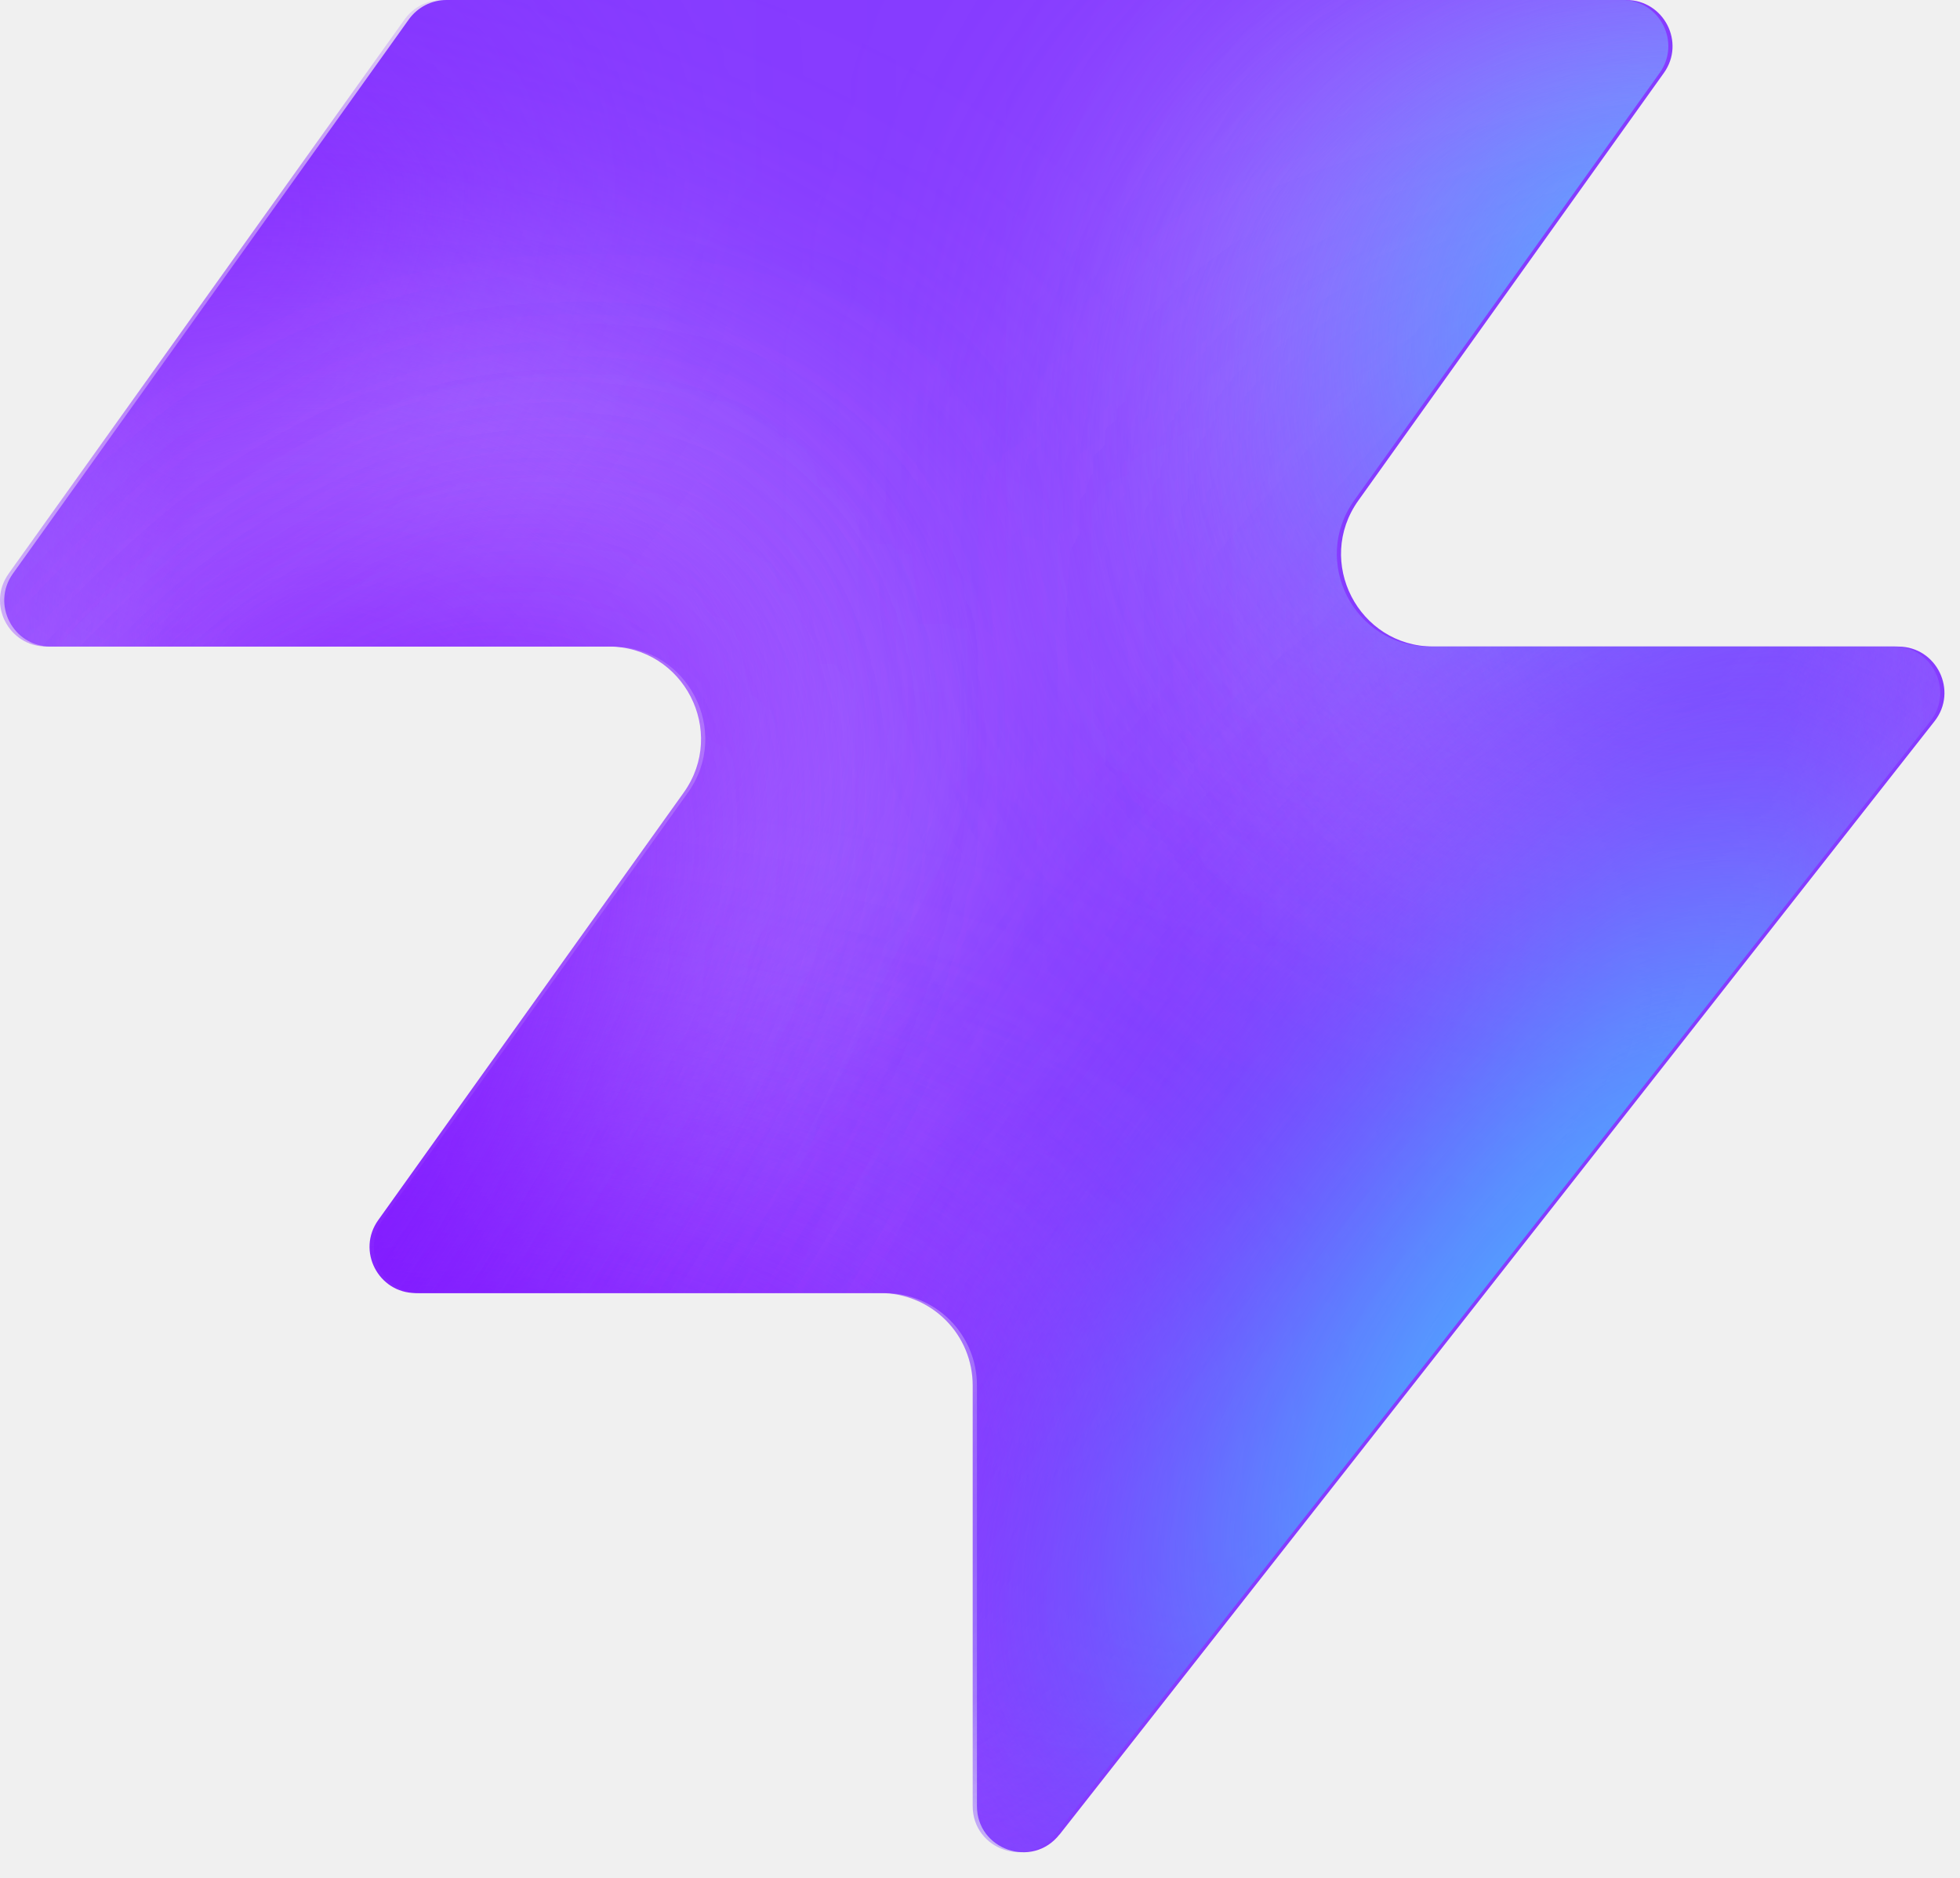
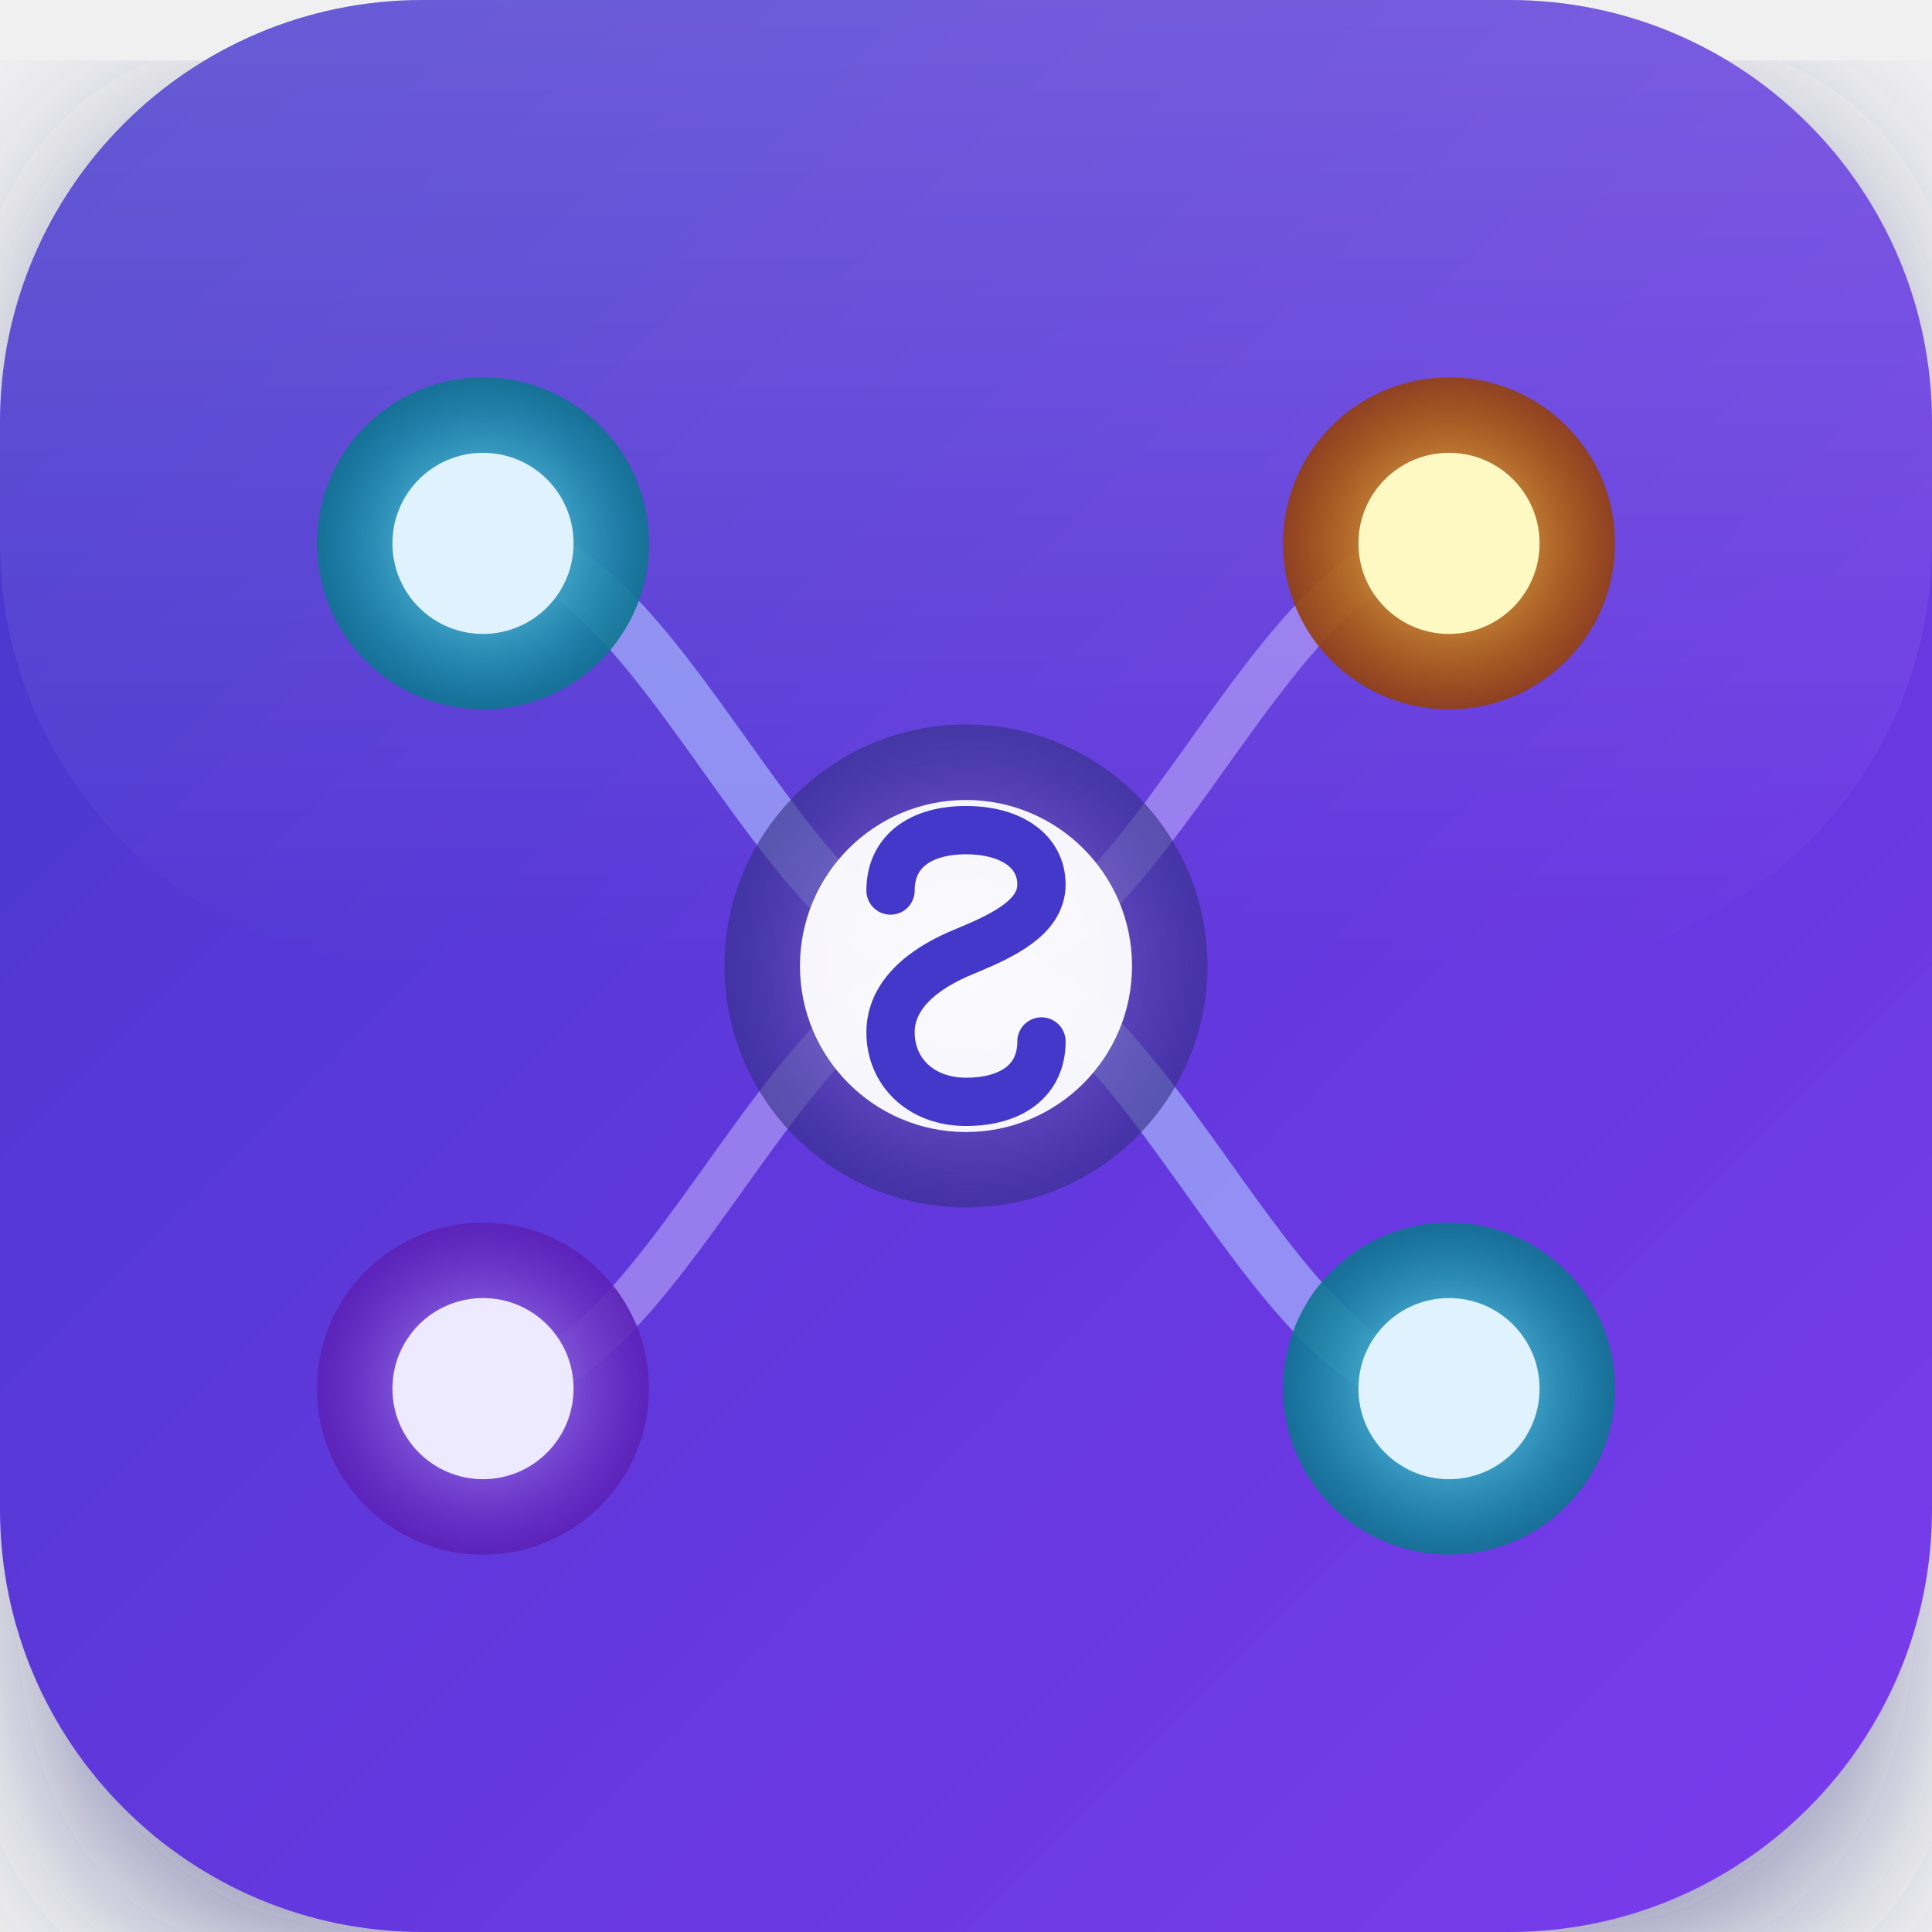
- <svg xmlns="http://www.w3.org/2000/svg" width="48" height="46" fill="none" viewBox="0 0 48 46">
-   <path fill="#863bff" d="M25.946 44.938c-.664.845-2.021.375-2.021-.698V33.937a2.26 2.26 0 0 0-2.262-2.262H10.287c-.92 0-1.456-1.04-.92-1.788l7.48-10.471c1.07-1.497 0-3.578-1.842-3.578H1.237c-.92 0-1.456-1.04-.92-1.788L10.013.474c.214-.297.556-.474.92-.474h28.894c.92 0 1.456 1.04.92 1.788l-7.48 10.471c-1.07 1.498 0 3.579 1.842 3.579h11.377c.943 0 1.473 1.088.89 1.83L25.947 44.94z" style="fill:#863bff;fill:color(display-p3 .525 .23 1);fill-opacity:1" />
-   <mask id="a" width="48" height="46" x="0" y="0" maskUnits="userSpaceOnUse" style="mask-type:alpha">
-     <path fill="#000" d="M25.842 44.938c-.664.844-2.021.375-2.021-.698V33.937a2.26 2.26 0 0 0-2.262-2.262H10.183c-.92 0-1.456-1.04-.92-1.788l7.48-10.471c1.07-1.498 0-3.579-1.842-3.579H1.133c-.92 0-1.456-1.04-.92-1.787L9.91.473c.214-.297.556-.474.92-.474h28.894c.92 0 1.456 1.04.92 1.788l-7.48 10.471c-1.07 1.498 0 3.578 1.842 3.578h11.377c.943 0 1.473 1.088.89 1.832L25.843 44.94z" style="fill:#000;fill-opacity:1" />
-   </mask>
-   <g mask="url(#a)">
-     <g filter="url(#b)">
-       <ellipse cx="5.508" cy="14.704" fill="#ede6ff" rx="5.508" ry="14.704" style="fill:#ede6ff;fill:color(display-p3 .927 .903 1);fill-opacity:1" transform="matrix(.00324 1 1 -.00324 -4.47 31.516)" />
-     </g>
-     <g filter="url(#c)">
-       <ellipse cx="10.399" cy="29.851" fill="#ede6ff" rx="10.399" ry="29.851" style="fill:#ede6ff;fill:color(display-p3 .927 .903 1);fill-opacity:1" transform="matrix(.00324 1 1 -.00324 -39.328 7.883)" />
-     </g>
-     <g filter="url(#d)">
-       <ellipse cx="5.508" cy="30.487" fill="#7e14ff" rx="5.508" ry="30.487" style="fill:#7e14ff;fill:color(display-p3 .492 .077 1);fill-opacity:1" transform="rotate(89.814 -25.913 -14.639)scale(1 -1)" />
-     </g>
-     <g filter="url(#e)">
-       <ellipse cx="5.508" cy="30.599" fill="#7e14ff" rx="5.508" ry="30.599" style="fill:#7e14ff;fill:color(display-p3 .492 .077 1);fill-opacity:1" transform="rotate(89.814 -32.644 -3.334)scale(1 -1)" />
-     </g>
-     <g filter="url(#f)">
-       <ellipse cx="5.508" cy="30.599" fill="#7e14ff" rx="5.508" ry="30.599" style="fill:#7e14ff;fill:color(display-p3 .492 .077 1);fill-opacity:1" transform="matrix(.00324 1 1 -.00324 -34.34 30.47)" />
-     </g>
-     <g filter="url(#g)">
-       <ellipse cx="14.072" cy="22.078" fill="#ede6ff" rx="14.072" ry="22.078" style="fill:#ede6ff;fill:color(display-p3 .927 .903 1);fill-opacity:1" transform="rotate(93.35 24.506 48.493)scale(-1 1)" />
-     </g>
-     <g filter="url(#h)">
-       <ellipse cx="3.47" cy="21.501" fill="#7e14ff" rx="3.47" ry="21.501" style="fill:#7e14ff;fill:color(display-p3 .492 .077 1);fill-opacity:1" transform="rotate(89.009 28.708 47.59)scale(-1 1)" />
-     </g>
-     <g filter="url(#i)">
-       <ellipse cx="3.47" cy="21.501" fill="#7e14ff" rx="3.47" ry="21.501" style="fill:#7e14ff;fill:color(display-p3 .492 .077 1);fill-opacity:1" transform="rotate(89.009 28.708 47.59)scale(-1 1)" />
-     </g>
-     <g filter="url(#j)">
-       <ellipse cx=".387" cy="8.972" fill="#7e14ff" rx="4.407" ry="29.108" style="fill:#7e14ff;fill:color(display-p3 .492 .077 1);fill-opacity:1" transform="rotate(39.51 .387 8.972)" />
-     </g>
-     <g filter="url(#k)">
-       <ellipse cx="47.523" cy="-6.092" fill="#7e14ff" rx="4.407" ry="29.108" style="fill:#7e14ff;fill:color(display-p3 .492 .077 1);fill-opacity:1" transform="rotate(37.892 47.523 -6.092)" />
-     </g>
-     <g filter="url(#l)">
-       <ellipse cx="41.412" cy="6.333" fill="#47bfff" rx="5.971" ry="9.665" style="fill:#47bfff;fill:color(display-p3 .28 .748 1);fill-opacity:1" transform="rotate(37.892 41.412 6.333)" />
-     </g>
-     <g filter="url(#m)">
-       <ellipse cx="-1.879" cy="38.332" fill="#7e14ff" rx="4.407" ry="29.108" style="fill:#7e14ff;fill:color(display-p3 .492 .077 1);fill-opacity:1" transform="rotate(37.892 -1.88 38.332)" />
-     </g>
-     <g filter="url(#n)">
-       <ellipse cx="-1.879" cy="38.332" fill="#7e14ff" rx="4.407" ry="29.108" style="fill:#7e14ff;fill:color(display-p3 .492 .077 1);fill-opacity:1" transform="rotate(37.892 -1.88 38.332)" />
-     </g>
-     <g filter="url(#o)">
-       <ellipse cx="35.651" cy="29.907" fill="#7e14ff" rx="4.407" ry="29.108" style="fill:#7e14ff;fill:color(display-p3 .492 .077 1);fill-opacity:1" transform="rotate(37.892 35.651 29.907)" />
-     </g>
-     <g filter="url(#p)">
-       <ellipse cx="38.418" cy="32.4" fill="#47bfff" rx="5.971" ry="15.297" style="fill:#47bfff;fill:color(display-p3 .28 .748 1);fill-opacity:1" transform="rotate(37.892 38.418 32.4)" />
-     </g>
-   </g>
+ <svg xmlns="http://www.w3.org/2000/svg" viewBox="0 0 64 64" fill="none">
  <defs>
-     <filter id="b" width="60.045" height="41.654" x="-19.77" y="16.149" color-interpolation-filters="sRGB" filterUnits="userSpaceOnUse">
-       <feFlood flood-opacity="0" result="BackgroundImageFix" />
-       <feBlend in="SourceGraphic" in2="BackgroundImageFix" result="shape" />
-       <feGaussianBlur result="effect1_foregroundBlur_2002_17158" stdDeviation="7.659" />
-     </filter>
-     <filter id="c" width="90.34" height="51.437" x="-54.613" y="-7.533" color-interpolation-filters="sRGB" filterUnits="userSpaceOnUse">
-       <feFlood flood-opacity="0" result="BackgroundImageFix" />
-       <feBlend in="SourceGraphic" in2="BackgroundImageFix" result="shape" />
-       <feGaussianBlur result="effect1_foregroundBlur_2002_17158" stdDeviation="7.659" />
-     </filter>
-     <filter id="d" width="79.355" height="29.4" x="-49.64" y="2.03" color-interpolation-filters="sRGB" filterUnits="userSpaceOnUse">
-       <feFlood flood-opacity="0" result="BackgroundImageFix" />
-       <feBlend in="SourceGraphic" in2="BackgroundImageFix" result="shape" />
-       <feGaussianBlur result="effect1_foregroundBlur_2002_17158" stdDeviation="4.596" />
-     </filter>
-     <filter id="e" width="79.579" height="29.4" x="-45.045" y="20.029" color-interpolation-filters="sRGB" filterUnits="userSpaceOnUse">
-       <feFlood flood-opacity="0" result="BackgroundImageFix" />
-       <feBlend in="SourceGraphic" in2="BackgroundImageFix" result="shape" />
-       <feGaussianBlur result="effect1_foregroundBlur_2002_17158" stdDeviation="4.596" />
-     </filter>
-     <filter id="f" width="79.579" height="29.4" x="-43.513" y="21.178" color-interpolation-filters="sRGB" filterUnits="userSpaceOnUse">
-       <feFlood flood-opacity="0" result="BackgroundImageFix" />
-       <feBlend in="SourceGraphic" in2="BackgroundImageFix" result="shape" />
-       <feGaussianBlur result="effect1_foregroundBlur_2002_17158" stdDeviation="4.596" />
-     </filter>
-     <filter id="g" width="74.749" height="58.852" x="15.756" y="-17.901" color-interpolation-filters="sRGB" filterUnits="userSpaceOnUse">
-       <feFlood flood-opacity="0" result="BackgroundImageFix" />
-       <feBlend in="SourceGraphic" in2="BackgroundImageFix" result="shape" />
-       <feGaussianBlur result="effect1_foregroundBlur_2002_17158" stdDeviation="7.659" />
-     </filter>
-     <filter id="h" width="61.377" height="25.362" x="23.548" y="2.284" color-interpolation-filters="sRGB" filterUnits="userSpaceOnUse">
-       <feFlood flood-opacity="0" result="BackgroundImageFix" />
-       <feBlend in="SourceGraphic" in2="BackgroundImageFix" result="shape" />
-       <feGaussianBlur result="effect1_foregroundBlur_2002_17158" stdDeviation="4.596" />
-     </filter>
-     <filter id="i" width="61.377" height="25.362" x="23.548" y="2.284" color-interpolation-filters="sRGB" filterUnits="userSpaceOnUse">
-       <feFlood flood-opacity="0" result="BackgroundImageFix" />
-       <feBlend in="SourceGraphic" in2="BackgroundImageFix" result="shape" />
-       <feGaussianBlur result="effect1_foregroundBlur_2002_17158" stdDeviation="4.596" />
-     </filter>
-     <filter id="j" width="56.045" height="63.649" x="-27.636" y="-22.853" color-interpolation-filters="sRGB" filterUnits="userSpaceOnUse">
-       <feFlood flood-opacity="0" result="BackgroundImageFix" />
-       <feBlend in="SourceGraphic" in2="BackgroundImageFix" result="shape" />
-       <feGaussianBlur result="effect1_foregroundBlur_2002_17158" stdDeviation="4.596" />
-     </filter>
-     <filter id="k" width="54.814" height="64.646" x="20.116" y="-38.415" color-interpolation-filters="sRGB" filterUnits="userSpaceOnUse">
-       <feFlood flood-opacity="0" result="BackgroundImageFix" />
-       <feBlend in="SourceGraphic" in2="BackgroundImageFix" result="shape" />
-       <feGaussianBlur result="effect1_foregroundBlur_2002_17158" stdDeviation="4.596" />
-     </filter>
-     <filter id="l" width="33.541" height="35.313" x="24.641" y="-11.323" color-interpolation-filters="sRGB" filterUnits="userSpaceOnUse">
-       <feFlood flood-opacity="0" result="BackgroundImageFix" />
-       <feBlend in="SourceGraphic" in2="BackgroundImageFix" result="shape" />
-       <feGaussianBlur result="effect1_foregroundBlur_2002_17158" stdDeviation="4.596" />
-     </filter>
-     <filter id="m" width="54.814" height="64.646" x="-29.286" y="6.009" color-interpolation-filters="sRGB" filterUnits="userSpaceOnUse">
-       <feFlood flood-opacity="0" result="BackgroundImageFix" />
-       <feBlend in="SourceGraphic" in2="BackgroundImageFix" result="shape" />
-       <feGaussianBlur result="effect1_foregroundBlur_2002_17158" stdDeviation="4.596" />
-     </filter>
-     <filter id="n" width="54.814" height="64.646" x="-29.286" y="6.009" color-interpolation-filters="sRGB" filterUnits="userSpaceOnUse">
-       <feFlood flood-opacity="0" result="BackgroundImageFix" />
-       <feBlend in="SourceGraphic" in2="BackgroundImageFix" result="shape" />
-       <feGaussianBlur result="effect1_foregroundBlur_2002_17158" stdDeviation="4.596" />
-     </filter>
-     <filter id="o" width="54.814" height="64.646" x="8.244" y="-2.416" color-interpolation-filters="sRGB" filterUnits="userSpaceOnUse">
-       <feFlood flood-opacity="0" result="BackgroundImageFix" />
-       <feBlend in="SourceGraphic" in2="BackgroundImageFix" result="shape" />
-       <feGaussianBlur result="effect1_foregroundBlur_2002_17158" stdDeviation="4.596" />
-     </filter>
-     <filter id="p" width="39.409" height="43.623" x="18.713" y="10.588" color-interpolation-filters="sRGB" filterUnits="userSpaceOnUse">
-       <feFlood flood-opacity="0" result="BackgroundImageFix" />
-       <feBlend in="SourceGraphic" in2="BackgroundImageFix" result="shape" />
-       <feGaussianBlur result="effect1_foregroundBlur_2002_17158" stdDeviation="4.596" />
+     <linearGradient id="bg" x1="0" y1="0" x2="64" y2="64" gradientUnits="userSpaceOnUse">
+       <stop offset="0%" stop-color="#4338ca" />
+       <stop offset="100%" stop-color="#7c3aed" />
+     </linearGradient>
+     <radialGradient id="glow-a" cx="50%" cy="50%" r="50%">
+       <stop offset="0%" stop-color="#a5f3fc" stop-opacity="0.9" />
+       <stop offset="100%" stop-color="#38bdf8" stop-opacity="0" />
+     </radialGradient>
+     <radialGradient id="glow-b" cx="50%" cy="50%" r="50%">
+       <stop offset="0%" stop-color="#c4b5fd" stop-opacity="0.9" />
+       <stop offset="100%" stop-color="#8b5cf6" stop-opacity="0" />
+     </radialGradient>
+     <radialGradient id="glow-c" cx="50%" cy="50%" r="50%">
+       <stop offset="0%" stop-color="#fde68a" stop-opacity="0.9" />
+       <stop offset="100%" stop-color="#f59e0b" stop-opacity="0" />
+     </radialGradient>
+     <linearGradient id="shine" x1="0" y1="0" x2="0" y2="1">
+       <stop offset="0%" stop-color="#ffffff" stop-opacity="0.18" />
+       <stop offset="100%" stop-color="#ffffff" stop-opacity="0" />
+     </linearGradient>
+     <filter id="shadow" x="-20%" y="-20%" width="140%" height="140%">
+       <feDropShadow dx="0" dy="2" stdDeviation="3" flood-color="#312e81" flood-opacity="0.5" />
    </filter>
  </defs>
+   <rect width="64" height="64" rx="14" ry="14" fill="url(#bg)" filter="url(#shadow)" />
+   <rect width="64" height="32" rx="14" ry="14" fill="url(#shine)" />
+   <path d="M16 18 C22 18 26 32 32 32" stroke="#a5b4fc" stroke-width="1.8" stroke-linecap="round" opacity="0.7" />
+   <path d="M32 32 C38 32 42 46 48 46" stroke="#a5b4fc" stroke-width="1.8" stroke-linecap="round" opacity="0.7" />
+   <path d="M48 18 C42 18 38 32 32 32" stroke="#c4b5fd" stroke-width="1.5" stroke-linecap="round" opacity="0.55" />
+   <path d="M16 46 C22 46 26 32 32 32" stroke="#c4b5fd" stroke-width="1.5" stroke-linecap="round" opacity="0.55" />
+   <circle cx="16" cy="18" r="5.5" fill="#0e7490" opacity="0.9" />
+   <circle cx="16" cy="18" r="5.5" fill="url(#glow-a)" />
+   <circle cx="16" cy="18" r="3" fill="#e0f2fe" />
+   <circle cx="48" cy="18" r="5.5" fill="#92400e" opacity="0.9" />
+   <circle cx="48" cy="18" r="5.5" fill="url(#glow-c)" />
+   <circle cx="48" cy="18" r="3" fill="#fef9c3" />
+   <circle cx="16" cy="46" r="5.5" fill="#5b21b6" opacity="0.9" />
+   <circle cx="16" cy="46" r="5.5" fill="url(#glow-b)" />
+   <circle cx="16" cy="46" r="3" fill="#ede9fe" />
+   <circle cx="48" cy="46" r="5.5" fill="#0e7490" opacity="0.9" />
+   <circle cx="48" cy="46" r="5.5" fill="url(#glow-a)" />
+   <circle cx="48" cy="46" r="3" fill="#e0f2fe" />
+   <circle cx="32" cy="32" r="8" fill="#312e81" opacity="0.6" />
+   <circle cx="32" cy="32" r="8" fill="url(#glow-b)" opacity="0.8" />
+   <circle cx="32" cy="32" r="5.5" fill="white" opacity="0.95" />
+   <path d="M29.5 29.5 C29.5 28.2 30.5 27.5 32 27.5 C33.5 27.5 34.5 28.2 34.5 29.3 C34.5 30.4 33.2 31 32 31.5 C30.5 32.1 29.5 33 29.5 34.2 C29.5 35.5 30.5 36.5 32 36.5 C33.5 36.5 34.5 35.8 34.5 34.5" stroke="#4338ca" stroke-width="1.6" stroke-linecap="round" fill="none" />
</svg>
